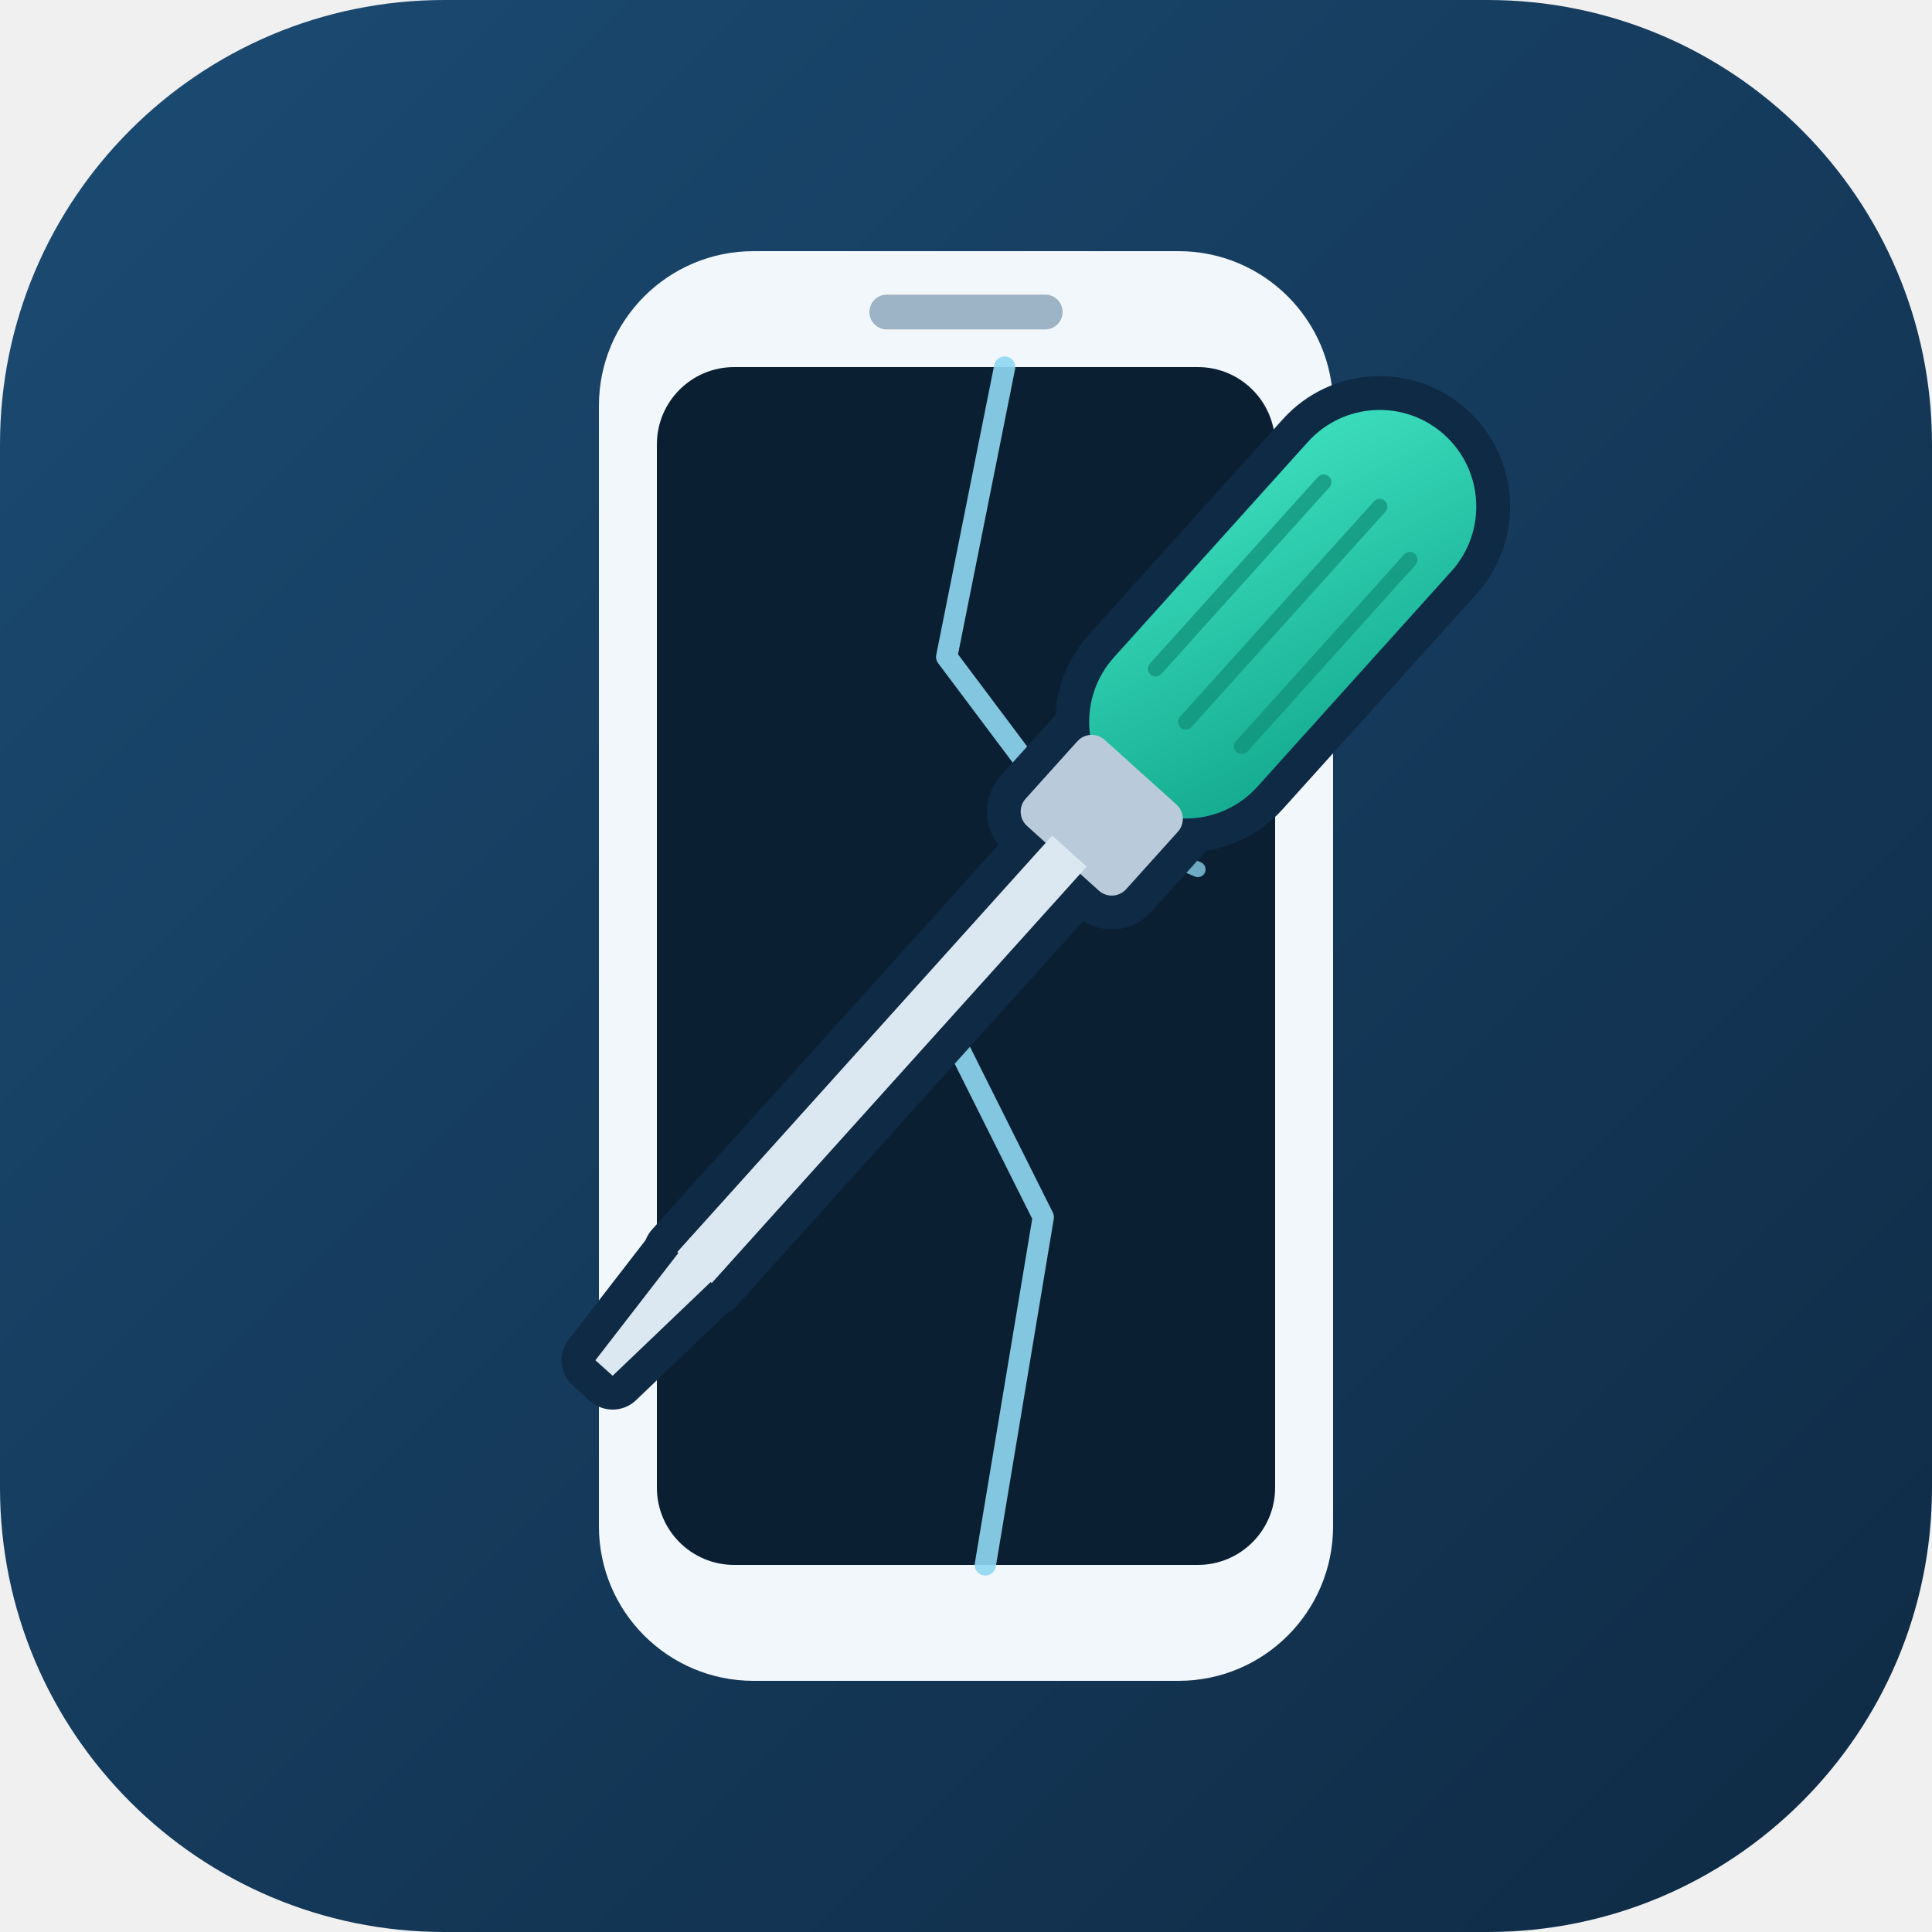
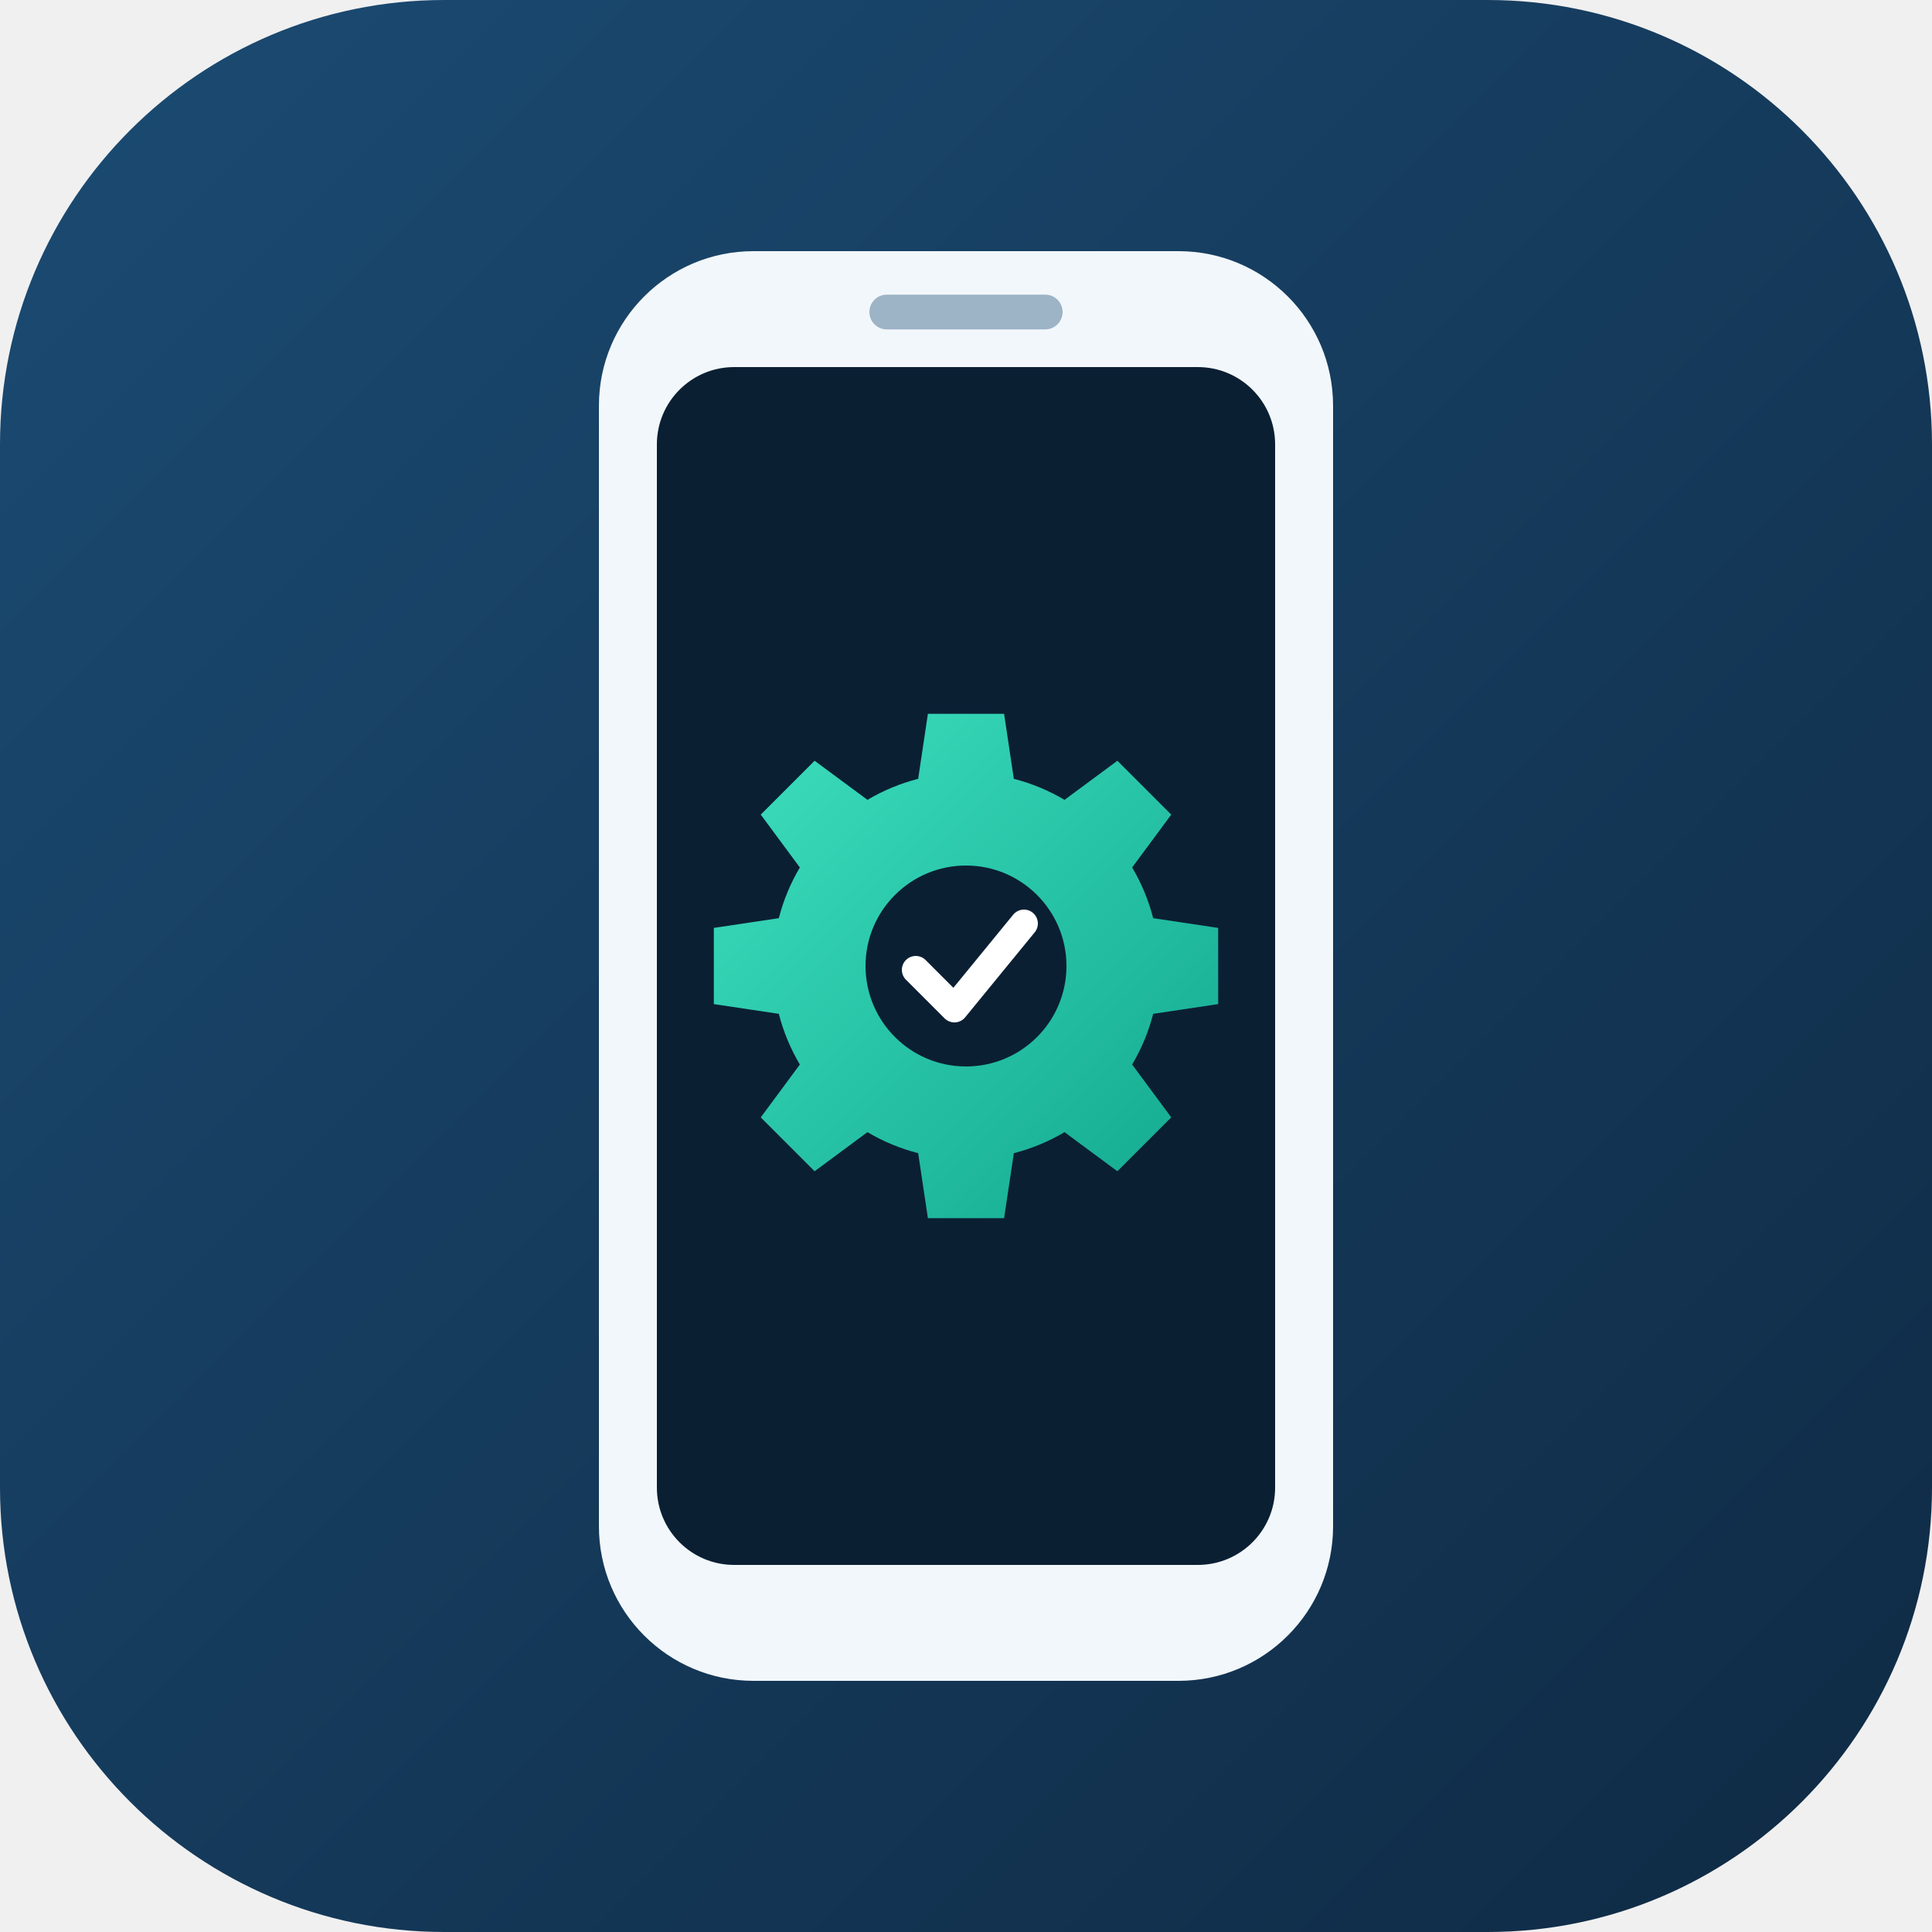
<svg xmlns="http://www.w3.org/2000/svg" viewBox="0 0 200 200" width="512" height="512">
  <defs>
    <linearGradient id="bgi" x1="0" y1="0" x2="1" y2="1">
      <stop offset="0" stop-color="#1B4B73" />
      <stop offset="1" stop-color="#0F2A44" />
    </linearGradient>
    <linearGradient id="tli" x1="0" y1="0" x2="1" y2="1">
      <stop offset="0" stop-color="#3EE0C0" />
      <stop offset="1" stop-color="#12A88E" />
    </linearGradient>
  </defs>
  <rect width="200" height="200" rx="46" fill="url(#bgi)" />
  <rect x="62" y="26" width="76" height="148" rx="16" fill="#F2F7FB" />
  <rect x="68" y="38" width="64" height="124" rx="8" fill="#0B1F33" />
  <rect x="90" y="30.5" width="20" height="3.6" rx="1.8" fill="#9DB3C6" />
-   <path d="M104 38 L98 68 L110 84 L99 108 L108 126 L102 162" fill="none" stroke="#8FD8F2" stroke-width="2.2" stroke-linecap="round" stroke-linejoin="round" opacity=".9" />
-   <path d="M110 84 L124 90 M99 108 L84 114" fill="none" stroke="#8FD8F2" stroke-width="1.6" stroke-linecap="round" opacity=".75" />
-   <g transform="translate(100 100) rotate(42)">
-     <g fill="#0F2A44" stroke="#0F2A44" stroke-width="7" stroke-linejoin="round" stroke-linecap="round">
-       <rect x="-10" y="-74" width="20" height="50" rx="10" />
-       <rect x="-7" y="-27" width="14" height="12" rx="2" />
-       <rect x="-2.4" y="-16" width="4.8" height="58" />
-       <path d="M-2.4 40 L2.4 40 L1.2 56 L-1.2 56 Z" />
-     </g>
-     <rect x="-10" y="-74" width="20" height="50" rx="10" fill="url(#tli)" />
-     <g stroke="#0F8F78" stroke-width="1.6" stroke-linecap="round" opacity=".7">
-       <path d="M-6 -62 L-6 -36 M0 -64 L0 -34 M6 -62 L6 -36" />
-     </g>
-     <rect x="-7" y="-27" width="14" height="12" rx="2" fill="#B9CBDA" />
-     <rect x="-2.4" y="-16" width="4.8" height="58" fill="#DCE8F1" />
-     <path d="M-2.4 40 L2.4 40 L1.2 56 L-1.2 56 Z" fill="#DCE8F1" />
+   <g transform="translate(100 100) scale(0.8) translate(-100 -100)">
+     <path d="M93.81 75.78 L95.07 67.37 L104.93 67.37 L106.19 75.78 A25.0 25.0 0 0 1 112.75 78.50 L119.59 73.44 L126.56 80.41 L121.50 87.25 A25.0 25.0 0 0 1 124.22 93.81 L132.63 95.07 L132.63 104.93 L124.22 106.19 A25.0 25.0 0 0 1 121.50 112.75 L126.56 119.59 L119.59 126.56 L112.75 121.50 A25.0 25.0 0 0 1 106.19 124.22 L104.93 132.63 L95.07 132.63 L93.81 124.22 A25.0 25.0 0 0 1 87.25 121.50 L80.41 126.56 L73.44 119.59 L78.50 112.75 A25.0 25.0 0 0 1 75.78 106.19 L67.37 104.93 L67.37 95.07 L75.78 93.81 A25.0 25.0 0 0 1 78.50 87.25 L73.44 80.41 L80.41 73.44 L87.25 78.50 A25.0 25.0 0 0 1 93.81 75.78 Z M113 100 A13 13 0 1 0 87 100 A13 13 0 1 0 113 100 Z" fill-rule="evenodd" fill="url(#tli)" />
+     <path d="M93.5 100.5 L98.5 105.5 L107.5 94.5" fill="none" stroke="#FFFFFF" stroke-width="3.6" stroke-linecap="round" stroke-linejoin="round" />
  </g>
</svg>
